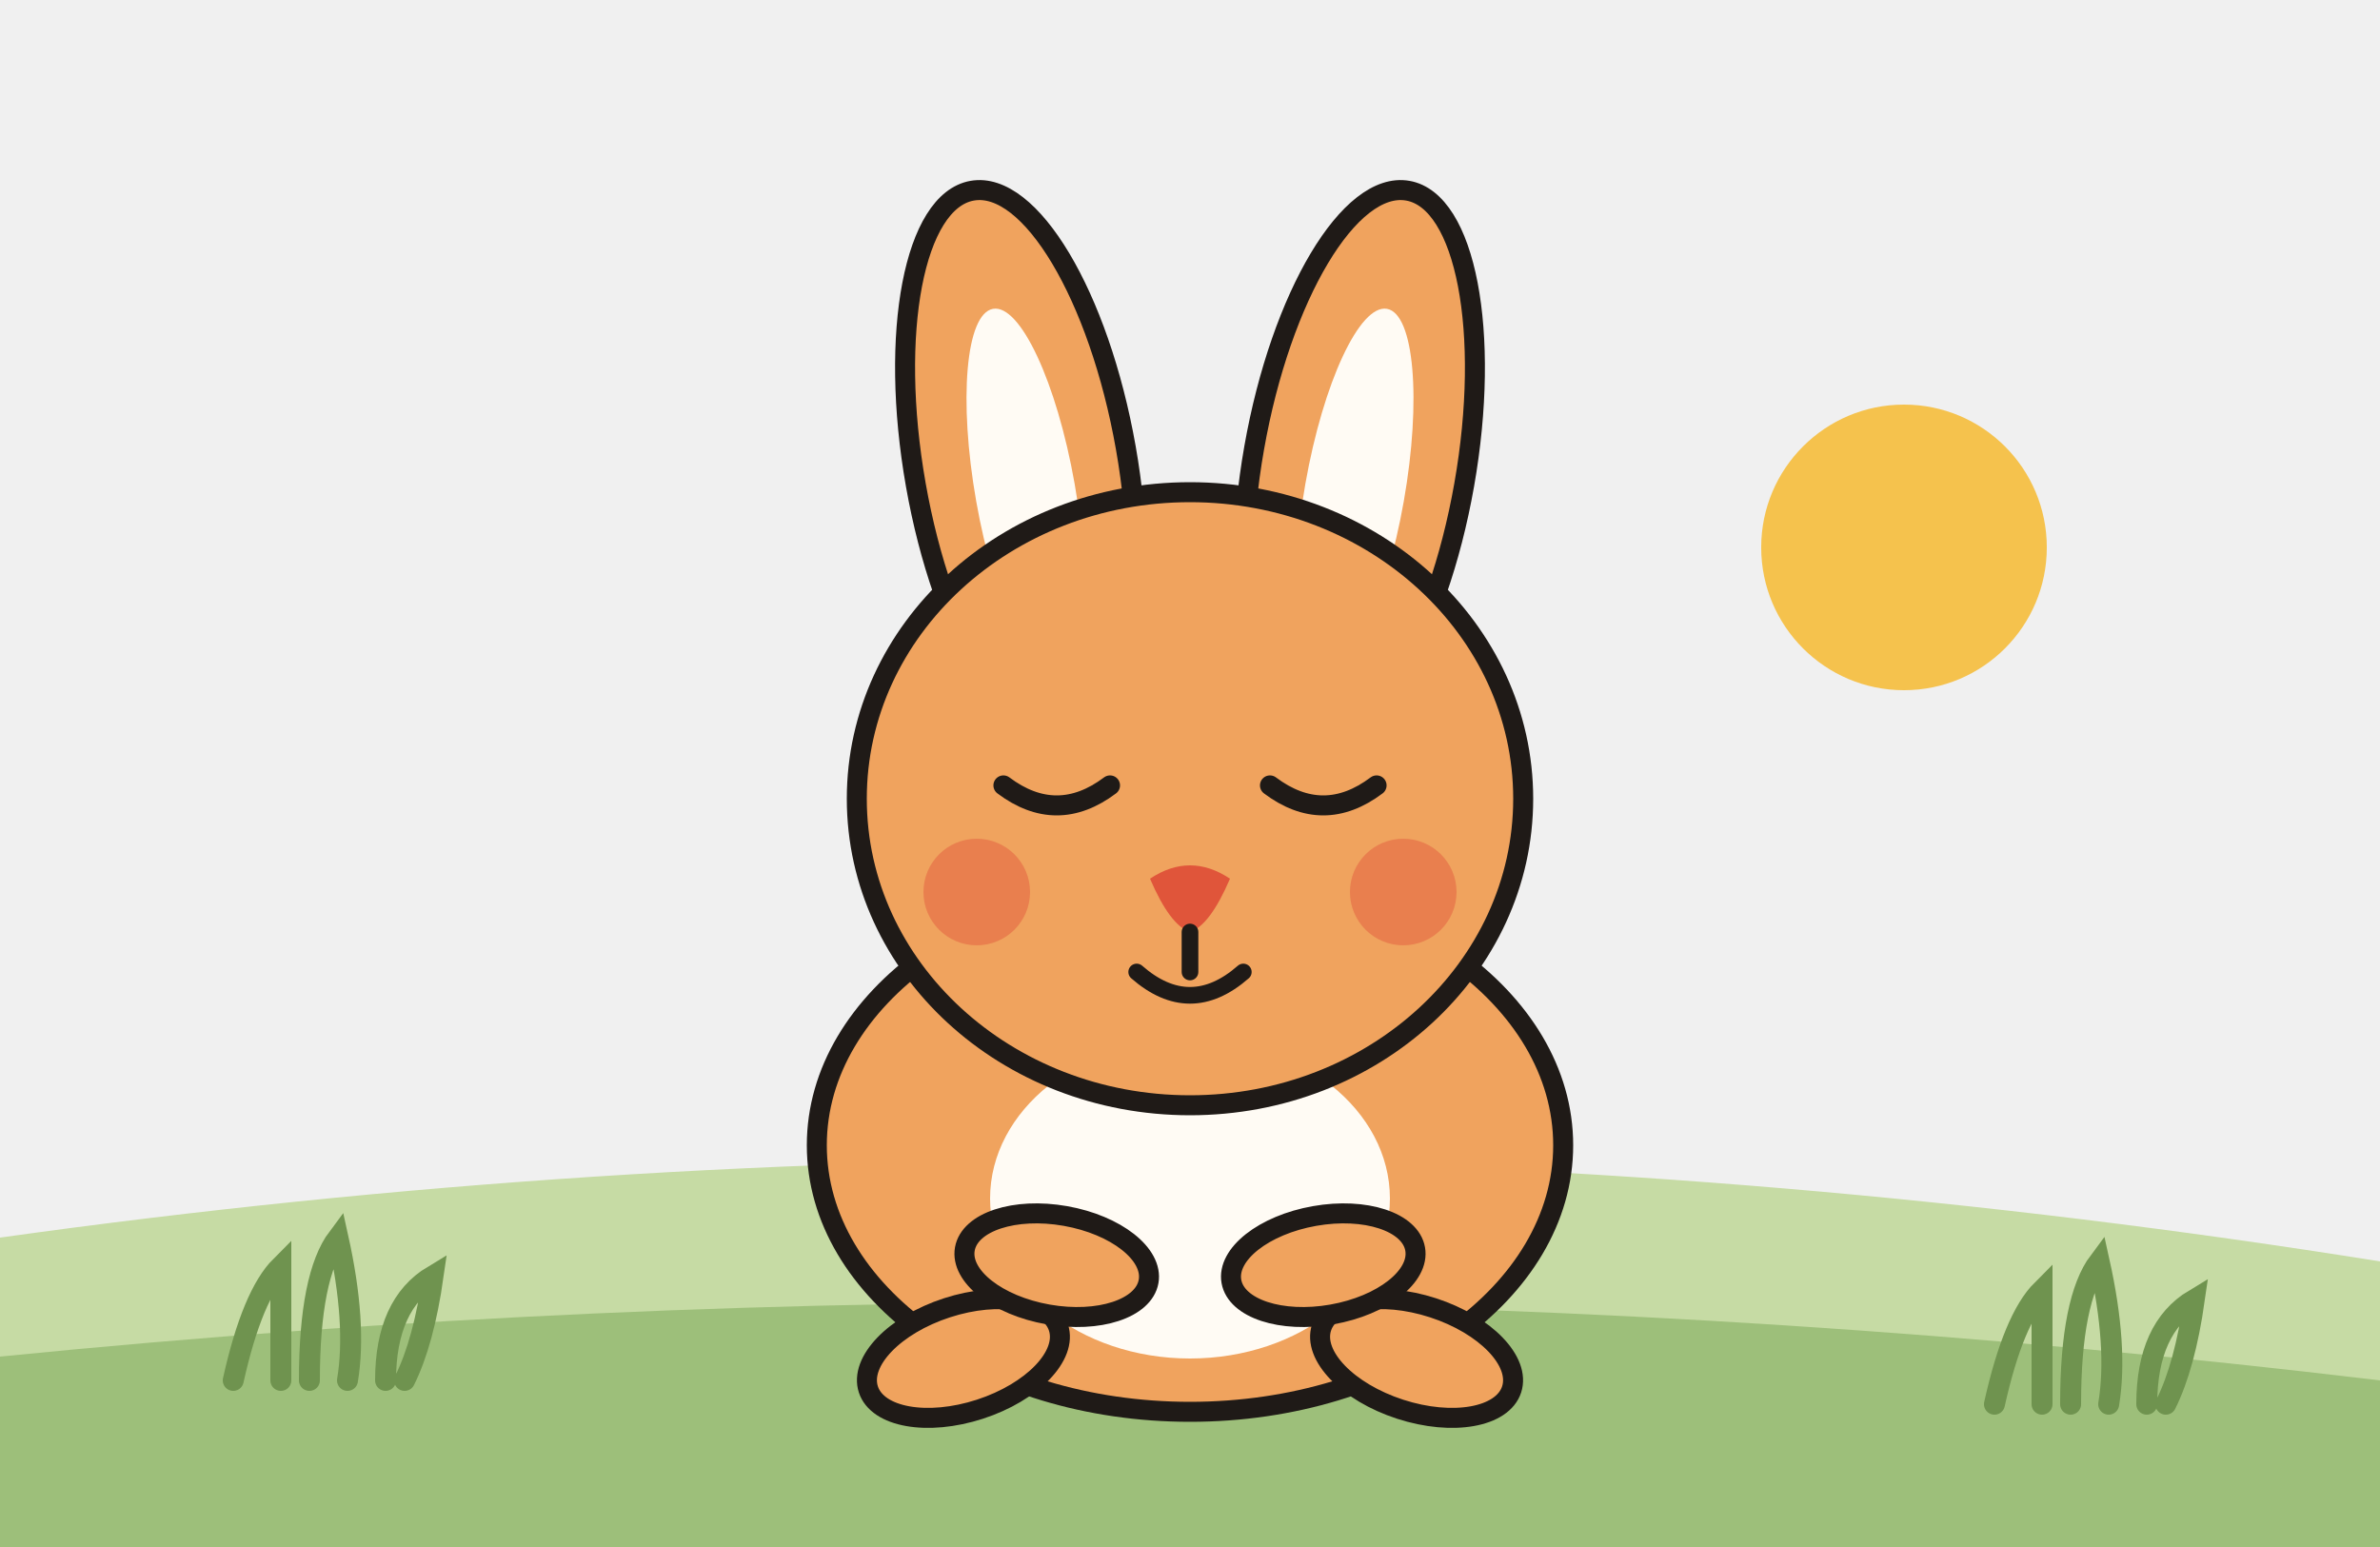
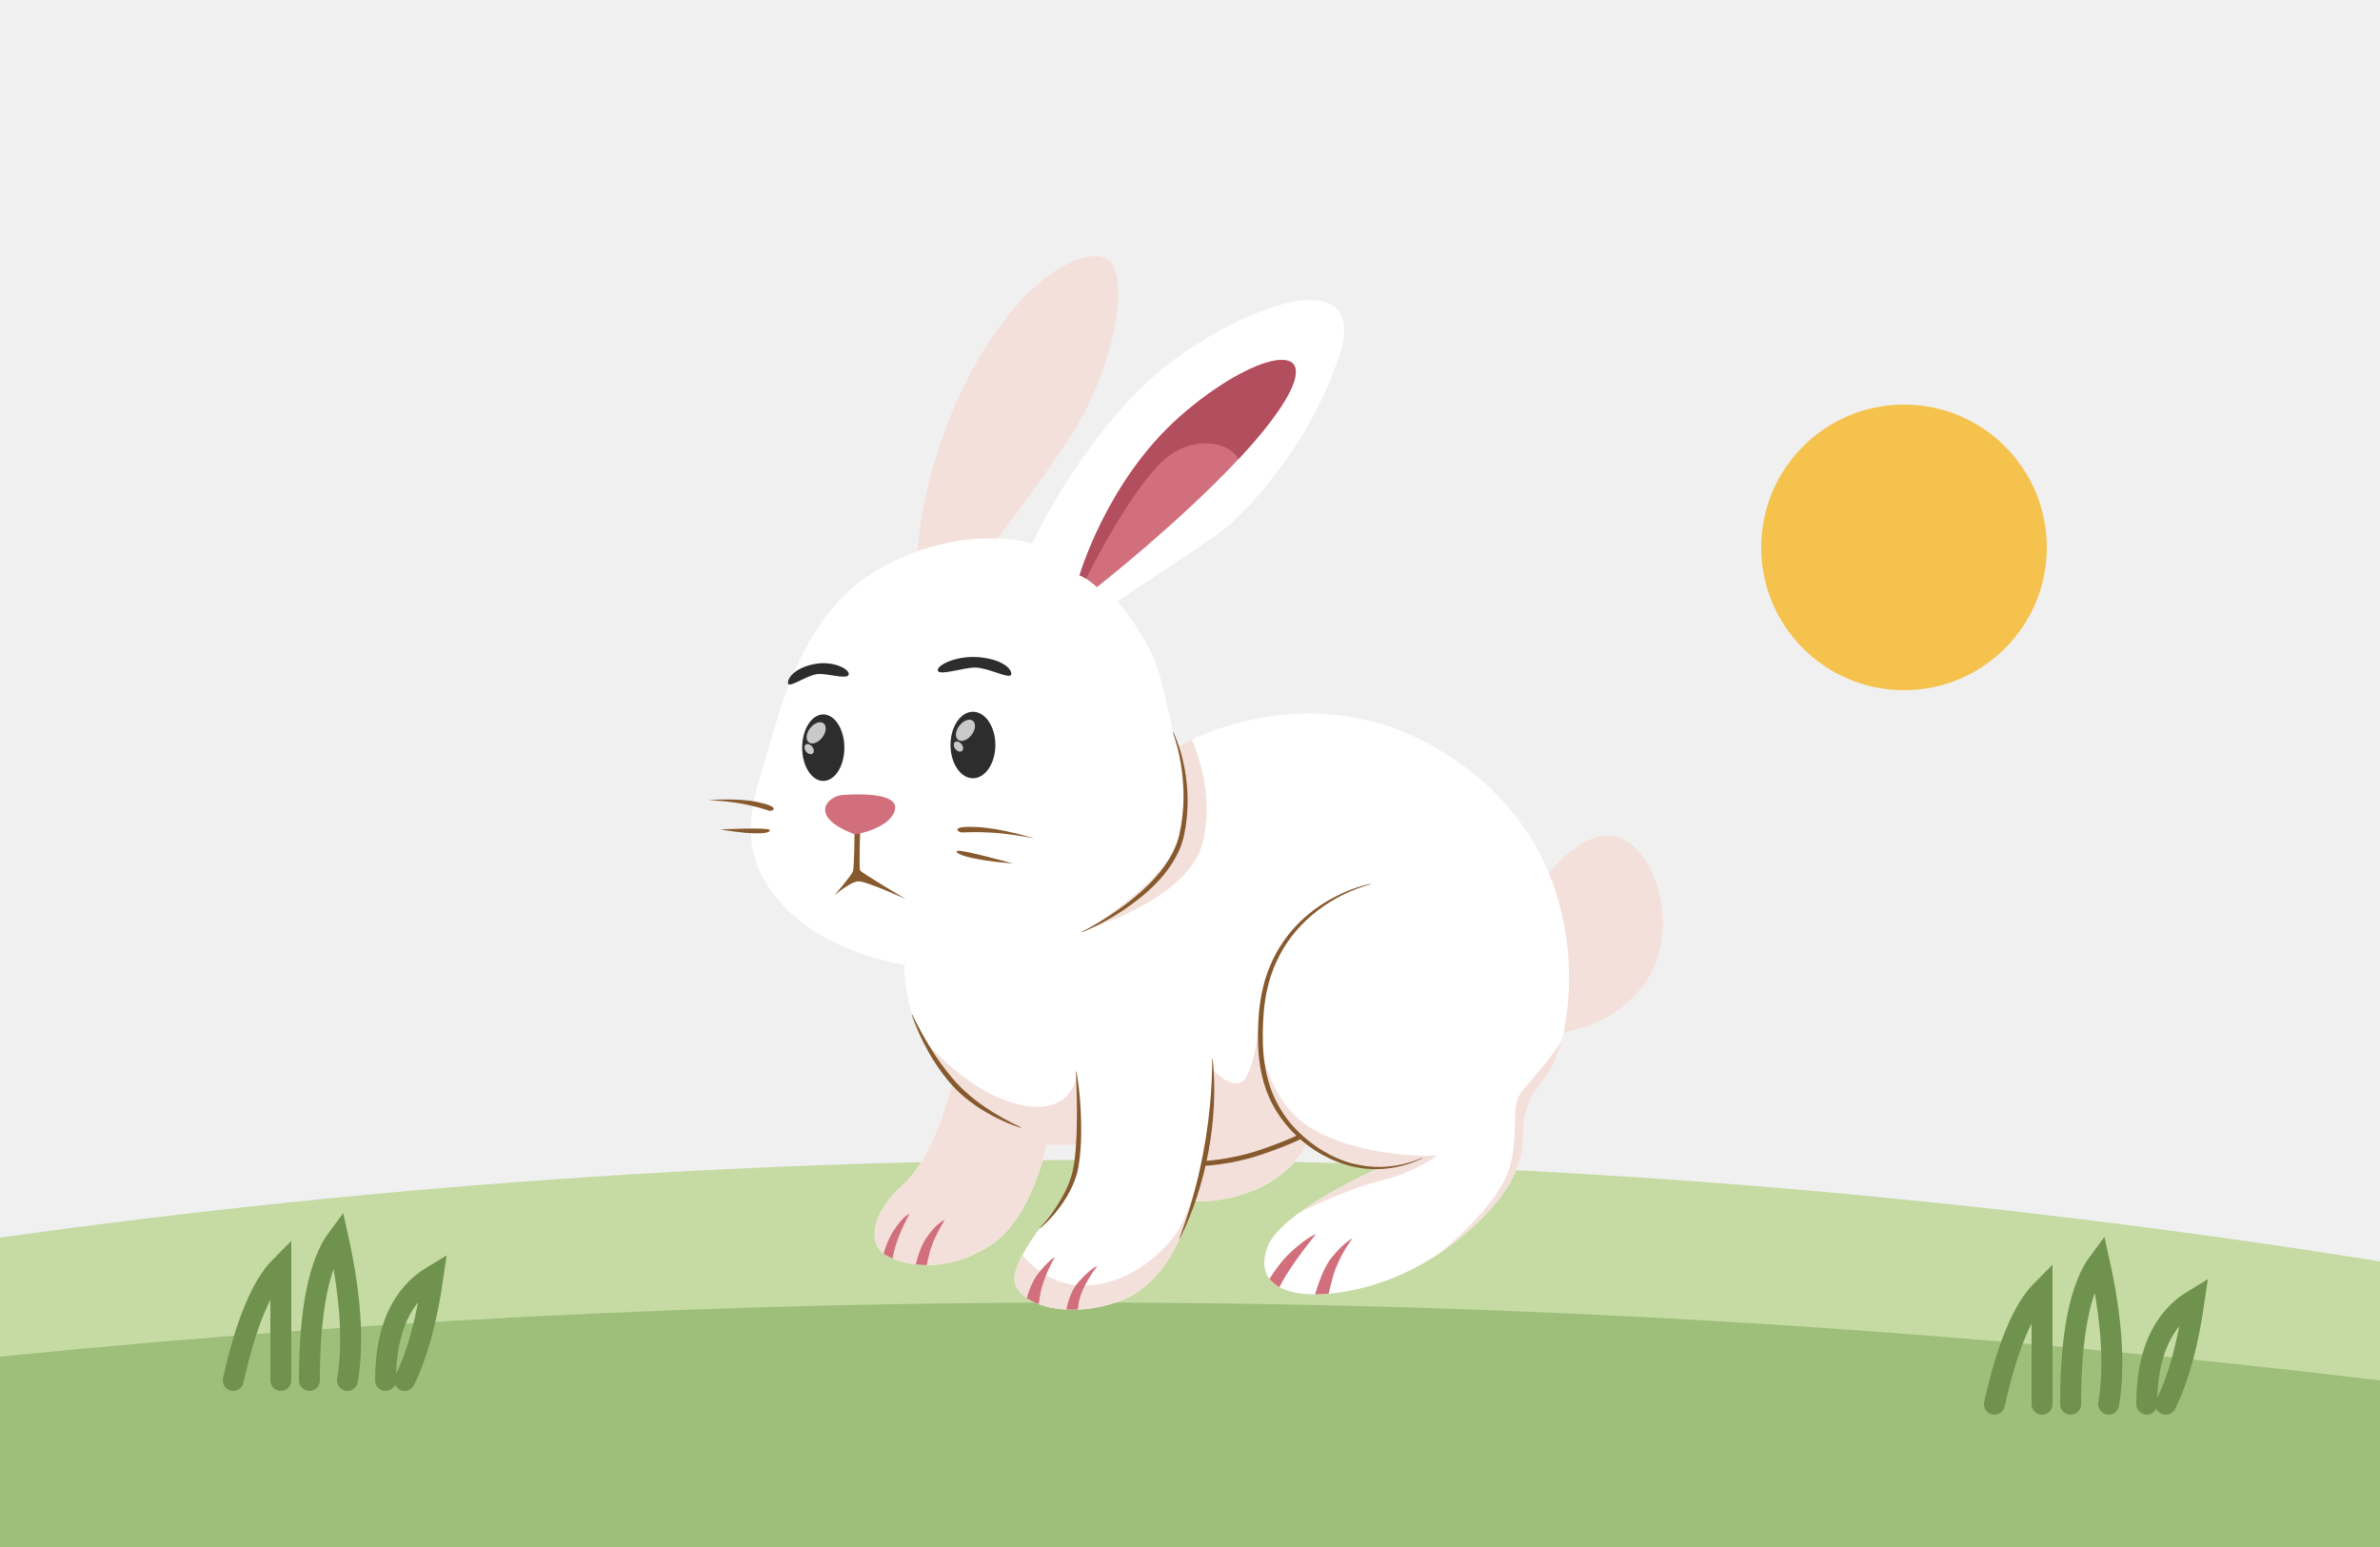
<svg xmlns="http://www.w3.org/2000/svg" viewBox="0 0 200 130" width="200" height="130">
  <path d="M0 104 Q100 90 200 106 V130 H0 Z" fill="#C6DBA4" />
  <path d="M0 114 Q100 104 200 116 V130 H0 Z" fill="#9DBF7A" />
  <path transform="translate(26 116) scale(0.8)" d="M-8 0 q2 -9 5 -12 q0 8 0 12 M0 0 q0 -11 3 -15 q2 9 1 15 M8 0 q0 -8 5 -11 q-1 7 -3 11" fill="none" stroke="#6F934F" stroke-width="2.2" stroke-linecap="round" />
  <path transform="translate(174 118) scale(0.8)" d="M-8 0 q2 -9 5 -12 q0 8 0 12 M0 0 q0 -11 3 -15 q2 9 1 15 M8 0 q0 -8 5 -11 q-1 7 -3 11" fill="none" stroke="#6F934F" stroke-width="2.2" stroke-linecap="round" />
-   <g transform="translate(44 10) scale(0.56)">
-     <g transform="rotate(-10 76 60)">
-       <ellipse cx="76" cy="52" rx="16" ry="42" fill="#F0A35E" stroke="#1F1A17" stroke-width="3" />
-       <ellipse cx="76" cy="56" rx="7.5" ry="28" fill="#FFFBF4" />
-     </g>
-     <g transform="rotate(10 124 60)">
-       <ellipse cx="124" cy="52" rx="16" ry="42" fill="#F0A35E" stroke="#1F1A17" stroke-width="3" />
-       <ellipse cx="124" cy="56" rx="7.5" ry="28" fill="#FFFBF4" />
-     </g>
-     <ellipse cx="100" cy="154" rx="56" ry="40" fill="#F0A35E" stroke="#1F1A17" stroke-width="3" />
-     <ellipse cx="100" cy="162" rx="30" ry="24" fill="#FFFBF4" />
-     <g transform="rotate(-18 66 186)">
-       <ellipse cx="66" cy="186" rx="15" ry="8" fill="#F0A35E" stroke="#1F1A17" stroke-width="3" />
-     </g>
-     <g transform="rotate(18 134 186)">
-       <ellipse cx="134" cy="186" rx="15" ry="8" fill="#F0A35E" stroke="#1F1A17" stroke-width="3" />
-     </g>
-     <ellipse cx="100" cy="102" rx="50" ry="46" fill="#F0A35E" stroke="#1F1A17" stroke-width="3" />
-     <circle cx="68" cy="116" r="8" fill="#E0553A" opacity="0.45" />
-     <circle cx="132" cy="116" r="8" fill="#E0553A" opacity="0.45" />
-     <path d="M72 100 Q80 106 88 100" fill="none" stroke="#1F1A17" stroke-width="3" stroke-linecap="round" />
-     <path d="M112 100 Q120 106 128 100" fill="none" stroke="#1F1A17" stroke-width="3" stroke-linecap="round" />
-     <path d="M94 114 Q100 110 106 114 Q103 121 100 122 Q97 121 94 114 Z" fill="#E0553A" />
-     <path d="M100 122 v6 M92 128 Q100 135 108 128" fill="none" stroke="#1F1A17" stroke-width="2.5" stroke-linecap="round" stroke-linejoin="round" />
-     <g transform="translate(80 158) rotate(-80 0 14)">
-       <ellipse cx="0" cy="14" rx="7.5" ry="14" fill="#F0A35E" stroke="#1F1A17" stroke-width="3" />
-     </g>
-     <g transform="translate(120 158) rotate(80 0 14)">
-       <ellipse cx="0" cy="14" rx="7.5" ry="14" fill="#F0A35E" stroke="#1F1A17" stroke-width="3" />
+   <g transform="translate(44 10) scale(0.56)" class="bunny">
+     <g class="bunny" transform="translate(27.200 -2.990) scale(0.014667)">
+       <g>
+         <g transform="matrix(8.36339,0,0,8.36339,-16069.9,-3364.71)">
+         </g>
+         <g transform="matrix(8.36339,0,0,8.36339,-16069.9,-3364.71)">
+           <path d="M2928.96,1381.87C2928.96,1381.87 2983.43,1293.79 3034.43,1304.22C3085.42,1314.65 3119.04,1423.59 3068.04,1488.5C3017.04,1553.4 2939.39,1545.29 2939.39,1545.29L2928.96,1381.87Z" fill="#f4e0db" fill-rule="nonzero" />
+         </g>
+         <g transform="matrix(8.36339,0,0,8.36339,-16069.9,-3364.71)">
+           <path d="M2181.42,966.03C2181.42,966.03 2181.42,868.439 2239.36,751.381C2297.31,634.324 2373.81,584.487 2409.74,596.077C2445.66,607.667 2422.48,731.679 2371.49,810.49C2320.49,889.301 2259.07,966.03 2259.07,966.03L2181.42,966.03Z" fill="#f4e0db" fill-rule="nonzero" />
+         </g>
+         <g transform="matrix(8.36339,0,0,8.36339,-16069.9,-3364.71)">
+           <path d="M2969.69,1553.5C2964.59,1573.11 2957.67,1588.88 2949.83,1598.98C2944.38,1606.01 2929.51,1621.86 2924.32,1647.27C2920.62,1665.43 2924.68,1674.67 2919.69,1695.56C2919.69,1695.56 2915.39,1713.56 2902.3,1734.78C2892.43,1750.8 2863.07,1786.06 2817.7,1815.85C2785.03,1837.29 2744.04,1855.9 2696.01,1862.47C2692.06,1863 2688.24,1863.43 2684.53,1863.75C2678.68,1864.27 2673.13,1864.52 2667.9,1864.52C2649.39,1864.52 2634.76,1861.4 2624.36,1855.67C2619.28,1852.88 2615.21,1849.46 2612.2,1845.48C2604.41,1835.22 2603.64,1821.21 2610.62,1804.52C2616.07,1791.48 2630.76,1777.64 2648.5,1764.72L2648.52,1764.72C2688.61,1735.52 2744.3,1711.03 2744.3,1711.03C2744.3,1711.03 2710.3,1702.53 2694.84,1697.12C2679.39,1691.7 2657.76,1680.12 2657.76,1680.12C2657.76,1680.12 2644.62,1712.57 2601.35,1733.43C2558.09,1754.28 2517.13,1750.43 2517.13,1750.43C2517.13,1750.43 2500.14,1844.69 2431.37,1871.74C2413.23,1878.87 2394.74,1882.46 2377.63,1883.15C2372.84,1883.36 2368.18,1883.33 2363.65,1883.09C2351.07,1882.43 2339.57,1880.15 2329.91,1876.56C2324.34,1874.51 2319.38,1872 2315.19,1869.13C2303.09,1860.81 2297.36,1849.34 2301.57,1836.19C2303.76,1829.32 2306.67,1822.66 2310.05,1816.2L2310.1,1816.11C2311.84,1812.8 2313.68,1809.54 2315.63,1806.32L2315.66,1806.26C2331.26,1780.64 2352.67,1758.64 2363.38,1741.15C2372.72,1725.89 2376.12,1706.24 2377.36,1693.99C2378.05,1687.01 2378.05,1682.43 2378.05,1682.43C2378.05,1682.43 2370.32,1681.66 2354.88,1681.66L2339.42,1681.66C2339.42,1681.66 2321.65,1772.05 2270.66,1804.52C2242.39,1822.51 2215.78,1828.86 2192.94,1828.7C2188.29,1828.69 2183.8,1828.39 2179.49,1827.86C2168.96,1826.58 2159.47,1823.96 2151.27,1820.61C2149.53,1819.92 2147.87,1819.18 2146.26,1818.42C2143.97,1817.34 2141.89,1816.07 2140.07,1814.63C2119.69,1798.68 2127.88,1762.24 2164.03,1730.34C2203.44,1695.56 2223.52,1607.48 2223.52,1607.48C2223.52,1607.48 2200.09,1580.32 2184.62,1547.65C2181.46,1540.97 2178.63,1534.07 2176.4,1527.12C2163.26,1486.18 2165.76,1461.25 2165.76,1461.25C2165.76,1461.25 2077.49,1449.86 2021.09,1392.69C1964.68,1335.51 1973.18,1279.62 1991.73,1222.57C2010.27,1165.53 2033.46,1033.4 2136.22,976.22C2238.98,919.041 2321.65,946.098 2321.65,946.098C2321.65,946.098 2392.35,794.259 2500.14,717.769C2607.92,641.279 2733.09,609.987 2697.17,717.769C2661.24,825.55 2582.42,912.125 2545.34,937.212C2508.24,962.314 2425.96,1016.78 2425.96,1016.78C2425.96,1016.78 2465.37,1060.5 2478.12,1108.19C2490.87,1155.87 2497.82,1195.8 2497.82,1195.8C2498.96,1195.16 2500.44,1194.33 2502.26,1193.37C2505.93,1191.4 2510.94,1188.82 2517.16,1185.93C2557.54,1167.17 2648.96,1134.98 2755.11,1168.62C2770.16,1173.39 2906.29,1219.08 2958.31,1360.19C2983.78,1429.28 2982.63,1503.73 2969.69,1553.5Z" fill="white" fill-rule="nonzero" />
+         </g>
+         <g transform="matrix(8.36339,0,0,8.36339,-16069.9,-3364.71)">
+           <path d="M2339.42,1681.66C2339.42,1681.66 2321.65,1772.05 2270.66,1804.52C2219.66,1836.96 2174.07,1831.56 2146.26,1818.42C2118.45,1805.29 2124.62,1765.11 2164.03,1730.34C2203.44,1695.56 2223.52,1607.48 2223.52,1607.48C2223.52,1607.48 2200.09,1580.32 2184.62,1547.65C2203.22,1569.7 2246.64,1615.31 2299.05,1630.48C2369.17,1650.75 2376.06,1598.61 2376.06,1598.61C2376.06,1598.61 2384.82,1675.1 2380.19,1687.83C2379.74,1689.03 2378.77,1691.15 2377.36,1693.99C2378.05,1687.01 2378.05,1682.43 2378.05,1682.43C2378.05,1682.43 2370.32,1681.66 2354.88,1681.66L2339.42,1681.66Z" fill="#f4e0db" fill-rule="nonzero" />
+         </g>
+         <g transform="matrix(8.36339,0,0,8.36339,-16069.9,-3364.71)">
+           <path d="M2817.7,1694.59C2817.7,1694.59 2788.14,1716.24 2748.15,1725.51C2708.6,1734.68 2649.76,1764.09 2648.52,1764.72C2688.61,1735.52 2744.3,1711.03 2744.3,1711.03C2744.3,1711.03 2710.3,1702.53 2694.84,1697.12C2679.39,1691.7 2657.76,1680.12 2657.76,1680.12C2657.76,1680.12 2644.62,1712.57 2601.35,1733.43C2558.09,1754.28 2517.13,1750.43 2517.13,1750.43C2517.13,1750.43 2500.14,1844.69 2431.37,1871.74C2362.61,1898.78 2289.2,1874.83 2301.57,1836.19C2303.76,1829.33 2306.68,1822.66 2310.05,1816.2C2310.09,1816.26 2340.82,1859.94 2397.57,1853C2454.35,1846.04 2491.75,1801.13 2502.26,1783.59C2512.77,1766.04 2538.38,1683.79 2538.38,1683.79L2542.44,1588.75C2542.44,1588.75 2558.09,1608.46 2574.89,1606.13C2591.69,1603.82 2598.8,1540.02 2598.8,1540.02C2598.8,1540.02 2603.29,1631.63 2671.09,1665.83C2738.88,1700.01 2817.7,1694.59 2817.7,1694.59Z" fill="#f4e0db" fill-rule="nonzero" />
+         </g>
+         <g transform="matrix(8.36339,0,0,8.36339,-16069.9,-3364.71)">
+           <path d="M2310.1,1816.12L2310.05,1816.2L2310.1,1816.12Z" fill="#f4e0db" fill-rule="nonzero" />
+         </g>
+         <g transform="matrix(8.36339,0,0,8.36339,-16069.9,-3364.71)">
+           <path d="M2969.69,1553.5C2964.59,1573.11 2957.67,1588.88 2949.83,1598.98C2944.38,1606.01 2929.51,1621.86 2924.32,1647.27C2920.62,1665.43 2924.68,1674.67 2919.69,1695.56C2919.69,1695.56 2915.39,1713.56 2902.3,1734.78C2892.43,1750.8 2863.07,1786.06 2817.7,1815.85L2817.7,1815.83C2817.7,1815.83 2896.51,1754.88 2907.32,1704.36C2918.15,1653.85 2905.78,1634.52 2922.01,1615.21C2938.23,1595.9 2961.72,1568.35 2969.67,1553.53L2969.69,1553.5Z" fill="#f4e0db" fill-rule="nonzero" />
+         </g>
+         <g transform="matrix(8.36339,0,0,8.36339,-16069.9,-3364.71)">
+           <path d="M2531.05,1310.01C2514.95,1380.53 2392.57,1416.59 2390.66,1417.14C2392.54,1415.97 2482.55,1360.06 2499.36,1312.88C2516.21,1265.61 2499.65,1196.2 2499.41,1194.98C2503.08,1193.01 2510.94,1188.82 2517.16,1185.93C2526.22,1206.87 2543.3,1256.29 2531.05,1310.01Z" fill="#f4e0db" fill-rule="nonzero" />
+         </g>
+         <g transform="matrix(8.36339,0,0,8.36339,-16069.9,-3364.71)">
+           <path d="M2376.04,1592.01C2380.74,1619.35 2382.39,1647.29 2381.64,1675.01C2381.16,1689.02 2380,1703.45 2376.57,1717.08C2373.77,1726.61 2369.74,1735.79 2364.66,1744.32C2355.84,1759.08 2344.65,1772.71 2331.5,1783.79L2331.07,1783.38C2342.49,1770.9 2352.55,1757.04 2360.5,1742.1C2365.38,1732.75 2369.51,1722.89 2371.69,1712.56C2373.93,1702.39 2374.74,1691.46 2375.53,1681.08C2376.02,1672.99 2376.38,1663.78 2376.51,1655.66C2376.88,1634.46 2376.44,1613.23 2375.44,1592.05L2376.04,1592.01Z" fill="#875a2e" fill-rule="nonzero" />
+         </g>
+         <g transform="matrix(8.36339,0,0,8.36339,-16069.9,-3364.71)">
+           <path d="M2175.19,1522.23C2188.67,1549.96 2204.35,1576.74 2224.37,1600.22C2247.03,1626.84 2276.87,1645.43 2308.41,1660.32L2308.24,1660.89C2292.3,1655.89 2277.1,1648.77 2262.81,1640.16C2246.77,1630.47 2231.88,1618.5 2219.85,1604.05C2210.44,1592.95 2202.18,1580.68 2195.03,1568.02C2186.84,1553.49 2179.84,1538.26 2174.62,1522.41L2175.19,1522.23Z" fill="#875a2e" fill-rule="nonzero" />
+         </g>
+         <g transform="matrix(8.36339,0,0,8.36339,-16069.9,-3364.71)">
+           <path d="M2542.74,1576.58C2550.21,1649.19 2535.19,1730.93 2502.54,1796.23L2501.98,1796.01C2521.72,1743.53 2534.15,1688.37 2539.46,1632.57C2541.21,1613.96 2542.08,1595.27 2542.14,1576.58L2542.74,1576.58Z" fill="#875a2e" fill-rule="nonzero" />
+         </g>
+         <g transform="matrix(8.36339,0,0,8.36339,-16069.9,-3364.71)">
+           <path d="M2735.85,1362.85C2689.66,1375.56 2647.17,1406.45 2624.83,1449.15C2622.58,1453.31 2619.62,1459.95 2617.72,1464.36C2617.15,1466 2614.59,1472.78 2614.09,1474.21C2613.21,1477.08 2611.95,1481.39 2611.08,1484.28C2610.1,1488.37 2609.1,1492.45 2608.25,1496.57C2607.78,1499.57 2606.53,1506.13 2606.25,1509.04C2606.03,1511.14 2605.52,1515.32 2605.29,1517.42C2602.53,1552.16 2602.92,1588.54 2616.94,1620.97C2623.57,1636.26 2632.74,1650.46 2644.36,1662.43C2667.72,1686.5 2698.51,1704.25 2732.27,1707.84C2754.92,1710.5 2778.05,1706.44 2799.03,1697.61L2799.28,1698.16C2778.49,1708.13 2755.07,1712.88 2732.01,1710.99C2680.73,1706.76 2632,1670.27 2611.65,1623.27C2597.49,1591.27 2596.64,1555.52 2599.17,1521.15C2599.27,1518.67 2599.82,1515.04 2600.09,1512.55C2601.13,1502.74 2603.35,1492.35 2605.87,1482.82C2616.67,1444.43 2639.66,1412.3 2672.7,1389.88C2686.99,1380.12 2702.67,1372.4 2719.05,1366.85C2724.53,1365.02 2730.07,1363.41 2735.74,1362.26L2735.85,1362.85Z" fill="#875a2e" fill-rule="nonzero" />
+         </g>
+         <g transform="matrix(8.36339,0,0,8.36339,-16069.9,-3364.71)">
+           <path d="M2532.43,1707.35C2532.59,1707.34 2564.94,1705.9 2599.59,1694.46C2633.94,1683.1 2651.47,1674.06 2651.6,1673.99L2648.85,1668.66L2648.81,1668.68C2647.88,1669.15 2630.67,1677.86 2597.7,1688.76C2580.84,1694.34 2564.41,1697.5 2552.22,1699.25C2546.13,1700.13 2541.09,1700.66 2537.59,1700.97C2535.84,1701.12 2534.48,1701.22 2533.55,1701.28C2533.09,1701.31 2532.74,1701.33 2532.5,1701.34C2532.39,1701.35 2532.3,1701.35 2532.24,1701.36L2532.16,1701.36L2532.43,1707.35Z" fill="#875a2e" fill-rule="nonzero" />
+         </g>
+         <g transform="matrix(8.36339,0,0,8.36339,-16069.9,-3364.71)">
+           <path d="M2111.43,1295.81C2111.43,1295.81 2109.82,1343.04 2111.43,1345.94C2113.04,1348.84 2167.22,1381 2167.22,1381C2167.22,1381 2118.54,1358.69 2108.98,1359.27C2099.42,1359.85 2080,1376.36 2080,1376.36C2080,1376.36 2100.87,1352.03 2102.6,1347.1C2104.34,1342.17 2104.63,1295.81 2104.63,1295.81L2111.43,1295.81Z" fill="#875a2e" fill-rule="nonzero" />
+         </g>
+         <g transform="matrix(8.36339,0,0,8.36339,-16069.9,-3364.71)">
+           <path d="M2494.47,1176.8C2501.28,1191.07 2505.59,1206.54 2508.52,1222.05C2512.82,1245.55 2513.26,1270 2509.42,1293.61C2508.84,1296.53 2507.96,1301.35 2507.38,1304.27C2507.18,1305.04 2506.63,1307.09 2506.43,1307.89C2505.67,1311.15 2504.44,1314.22 2503.38,1317.37C2490.03,1350.44 2461.85,1375.41 2432.93,1394.88C2417.07,1405.25 2400.41,1414.51 2382.82,1421.55L2382.56,1421C2393.73,1415.37 2404.56,1409.01 2415.07,1402.21C2450.45,1378.99 2492.06,1344.81 2501.95,1301.81C2508.4,1272.82 2508.64,1242.48 2503.48,1213.27C2501.26,1200.97 2498.31,1188.73 2493.92,1177.02L2494.47,1176.8Z" fill="#875a2e" fill-rule="nonzero" />
+         </g>
+         <g transform="matrix(8.36339,0,0,8.36339,-16069.9,-3364.71)">
+           <path d="M2625.31,780.234C2612.28,799.797 2594.42,821.152 2574.4,842.596C2501.82,920.359 2401.04,999.411 2401.04,999.411C2401.04,999.411 2394.57,993.339 2387.81,989.015C2385.06,987.223 2382.25,985.742 2379.83,985.076C2379.83,985.076 2413.21,869.593 2502.45,790.793C2591.69,711.978 2685.57,689.72 2625.31,780.234Z" fill="#d1707c" fill-rule="nonzero" />
+         </g>
+         <g transform="matrix(8.36339,0,0,8.36339,-16069.9,-3364.71)">
+           <path d="M2625.31,780.234C2612.28,799.797 2594.42,821.152 2574.4,842.596C2561.65,820.19 2512.23,811.111 2475.41,851.052C2438.82,890.756 2401.22,962.344 2387.81,989.015C2385.06,987.223 2382.25,985.742 2379.83,985.076C2379.83,985.076 2413.21,869.593 2502.45,790.793C2591.69,711.978 2685.57,689.72 2625.31,780.234Z" fill="#b34e5f" fill-rule="nonzero" />
+         </g>
+         <g transform="matrix(8.36339,0,0,8.36339,-16069.9,-3364.71)">
+           <path d="M2104.15,1301.51C2107.04,1302.61 2149.35,1293.4 2153.99,1271.77C2158.62,1250.13 2107.24,1252.45 2089.86,1253.61C2072.47,1254.77 2046.2,1279.49 2104.15,1301.51Z" fill="#d1707c" fill-rule="nonzero" />
+         </g>
+         <g transform="matrix(8.36339,0,0,8.36339,-16069.9,-3364.71)">
+           <path d="M2092.12,1195.78C2092.12,1218.24 2080.56,1236.45 2066.3,1236.45C2052.04,1236.45 2040.48,1218.24 2040.48,1195.78C2040.48,1173.32 2052.04,1155.11 2066.3,1155.11C2080.56,1155.11 2092.12,1173.32 2092.12,1195.78Z" fill="#2c2d2c" fill-rule="nonzero" />
+         </g>
+         <g transform="matrix(8.36339,0,0,8.36339,-16069.9,-3364.71)">
+           <path d="M2065,1183.4C2059.99,1189.82 2052.63,1192.45 2048.55,1189.27C2044.48,1186.09 2045.23,1178.31 2050.24,1171.89C2055.25,1165.47 2062.61,1162.84 2066.69,1166.02C2070.77,1169.2 2070.01,1176.98 2065,1183.4Z" fill="#c9c9c9" fill-rule="nonzero" />
+         </g>
+         <g transform="matrix(8.36339,0,0,8.36339,-16069.9,-3364.71)">
+           <path d="M2052.79,1194.53C2055.17,1197.54 2055.41,1201.31 2053.33,1202.96C2051.25,1204.61 2047.63,1203.5 2045.25,1200.5C2042.87,1197.49 2042.63,1193.71 2044.71,1192.07C2046.8,1190.42 2050.41,1191.52 2052.79,1194.53Z" fill="#c9c9c9" fill-rule="nonzero" />
+         </g>
+         <g transform="matrix(8.36339,0,0,8.36339,-16069.9,-3364.71)">
+           <path d="M2276.84,1192.5C2276.84,1214.96 2264.56,1233.17 2249.41,1233.17C2234.27,1233.17 2221.99,1214.96 2221.99,1192.5C2221.99,1170.04 2234.27,1151.83 2249.41,1151.83C2264.56,1151.83 2276.84,1170.04 2276.84,1192.5Z" fill="#2c2d2c" fill-rule="nonzero" />
+         </g>
+         <g transform="matrix(8.36339,0,0,8.36339,-16069.9,-3364.71)">
+           <path d="M2247.65,1180.26C2242.64,1186.68 2235.28,1189.31 2231.2,1186.13C2227.12,1182.95 2227.88,1175.17 2232.89,1168.75C2237.9,1162.33 2245.26,1159.7 2249.34,1162.88C2253.41,1166.06 2252.66,1173.84 2247.65,1180.26Z" fill="#c9c9c9" fill-rule="nonzero" />
+         </g>
+         <g transform="matrix(8.36339,0,0,8.36339,-16069.9,-3364.71)">
+           <path d="M2235.44,1191.39C2237.82,1194.4 2238.06,1198.17 2235.98,1199.82C2233.9,1201.47 2230.28,1200.36 2227.9,1197.36C2225.52,1194.35 2225.28,1190.58 2227.36,1188.93C2229.44,1187.28 2233.06,1188.39 2235.44,1191.39Z" fill="#c9c9c9" fill-rule="nonzero" />
+         </g>
+         <g transform="matrix(8.36339,0,0,8.36339,-16069.9,-3364.71)">
+           <path d="M2059,1105.76C2070.68,1104.34 2095.01,1112.78 2097.34,1106.61C2099.66,1100.44 2080.14,1089.5 2057.51,1093.11C2034.88,1096.71 2023.05,1108.56 2023.15,1116.42C2023.25,1124.28 2045.01,1107.47 2059,1105.76Z" fill="#2c2d2c" fill-rule="nonzero" />
+         </g>
+         <g transform="matrix(8.36339,0,0,8.36339,-16069.9,-3364.71)">
+           <path d="M2252.91,1097.8C2238.78,1097.34 2209.43,1107.85 2206.57,1101.84C2203.72,1095.82 2227.23,1083.2 2254.61,1084.95C2282,1086.69 2296.39,1097.63 2296.33,1105.54C2296.27,1113.46 2269.83,1098.35 2252.91,1097.8Z" fill="#2c2d2c" fill-rule="nonzero" />
+         </g>
+         <g transform="matrix(8.36339,0,0,8.36339,-16069.9,-3364.71)">
+           <path d="M2171.84,1766.09C2171.32,1767.01 2154.42,1796.59 2151.28,1820.54L2151.27,1820.61C2149.53,1819.92 2147.87,1819.18 2146.26,1818.42C2143.97,1817.34 2141.89,1816.07 2140.07,1814.63C2142.91,1805.3 2146.72,1795.41 2151.58,1787.8C2163.93,1768.43 2171.38,1766.21 2171.84,1766.09Z" fill="#d1707c" fill-rule="nonzero" />
+         </g>
+         <g transform="matrix(8.36339,0,0,8.36339,-16069.9,-3364.71)">
+           <path d="M2215.01,1773.33C2214.61,1773.95 2201.6,1794.18 2196.48,1813.15C2195.16,1818.02 2193.98,1823.38 2192.94,1828.7C2188.29,1828.69 2183.8,1828.39 2179.49,1827.86C2182.08,1817.27 2185.98,1805.41 2191.56,1796.79C2204.12,1777.4 2214.68,1773.43 2215.01,1773.33Z" fill="#d1707c" fill-rule="nonzero" />
+         </g>
+         <g transform="matrix(8.36339,0,0,8.36339,-16069.9,-3364.71)">
+           <path d="M2349.47,1819.39C2349.47,1819.39 2334.84,1843.44 2331.29,1867.19C2330.77,1870.63 2330.31,1873.75 2329.91,1876.56C2324.34,1874.51 2319.38,1872 2315.19,1869.13C2318.33,1858.47 2323.13,1846.32 2330.06,1837.93C2345.12,1819.68 2349.47,1819.39 2349.47,1819.39Z" fill="#d1707c" fill-rule="nonzero" />
+         </g>
+         <g transform="matrix(8.36339,0,0,8.36339,-16069.9,-3364.71)">
+           <path d="M2401.6,1829.83C2401.01,1830.57 2382.16,1854.48 2378.74,1875.3C2378.28,1878.09 2377.91,1880.71 2377.63,1883.15C2372.84,1883.36 2368.18,1883.33 2363.65,1883.09C2366.02,1871.87 2370.35,1858.6 2378.16,1849.8C2393.59,1832.4 2401.14,1829.96 2401.6,1829.83Z" fill="#d1707c" fill-rule="nonzero" />
+         </g>
+         <g transform="matrix(8.36339,0,0,8.36339,-16069.9,-3364.71)">
+           <path d="M2668.97,1791C2668.97,1791 2640.37,1825.37 2626.47,1851.64C2625.74,1853.02 2625.03,1854.36 2624.36,1855.67C2619.28,1852.88 2615.21,1849.46 2612.2,1845.48C2619.42,1834.24 2628.21,1822.21 2637.28,1813.79C2659.3,1793.31 2668.97,1791 2668.97,1791Z" fill="#d1707c" fill-rule="nonzero" />
+         </g>
+         <g transform="matrix(8.36339,0,0,8.36339,-16069.9,-3364.71)">
+           <path d="M2713.77,1796.13C2713.28,1796.76 2697.43,1816.99 2690.2,1841.66C2688,1849.2 2686.12,1856.79 2684.53,1863.75C2678.68,1864.27 2673.13,1864.52 2667.9,1864.52C2672.45,1849.34 2679.45,1830.21 2688.28,1819.39C2704.11,1799.98 2713.32,1796.3 2713.77,1796.13Z" fill="#d1707c" fill-rule="nonzero" />
+         </g>
+         <g transform="matrix(8.36339,0,0,8.36339,-16069.9,-3364.71)">
+           <path d="M1925.76,1260.01C1925.76,1260.01 1960.81,1256.78 1987.01,1262.47C2013.21,1268.16 2005.37,1272.88 2001.68,1273.11C1997.99,1273.35 1976.36,1262.04 1925.76,1260.01Z" fill="#875a2e" fill-rule="nonzero" />
+         </g>
+         <g transform="matrix(8.36339,0,0,8.36339,-16069.9,-3364.71)">
+           <path d="M1940.55,1295.79C1940.55,1295.79 1997.2,1293.04 2000.47,1296.26C2003.74,1299.49 1989.57,1304.33 1940.55,1295.79Z" fill="#875a2e" fill-rule="nonzero" />
+         </g>
+         <g transform="matrix(8.36339,0,0,8.36339,-16069.9,-3364.71)">
+           <path d="M2324.17,1306.73C2324.17,1306.73 2284.96,1294.26 2253.71,1292.82C2222.45,1291.38 2230.26,1298.04 2234.42,1299.25C2238.57,1300.47 2265.96,1295.24 2324.17,1306.73Z" fill="#875a2e" fill-rule="nonzero" />
+         </g>
+         <g transform="matrix(8.36339,0,0,8.36339,-16069.9,-3364.71)">
+           <path d="M2298.72,1337.54C2298.72,1337.54 2234.75,1319.79 2230.25,1322.06C2225.75,1324.32 2240.75,1332.79 2298.72,1337.54Z" fill="#875a2e" fill-rule="nonzero" />
+         </g>
+       </g>
    </g>
  </g>
  <circle cx="160" cy="46" r="12" fill="#F5C24D" />
</svg>
